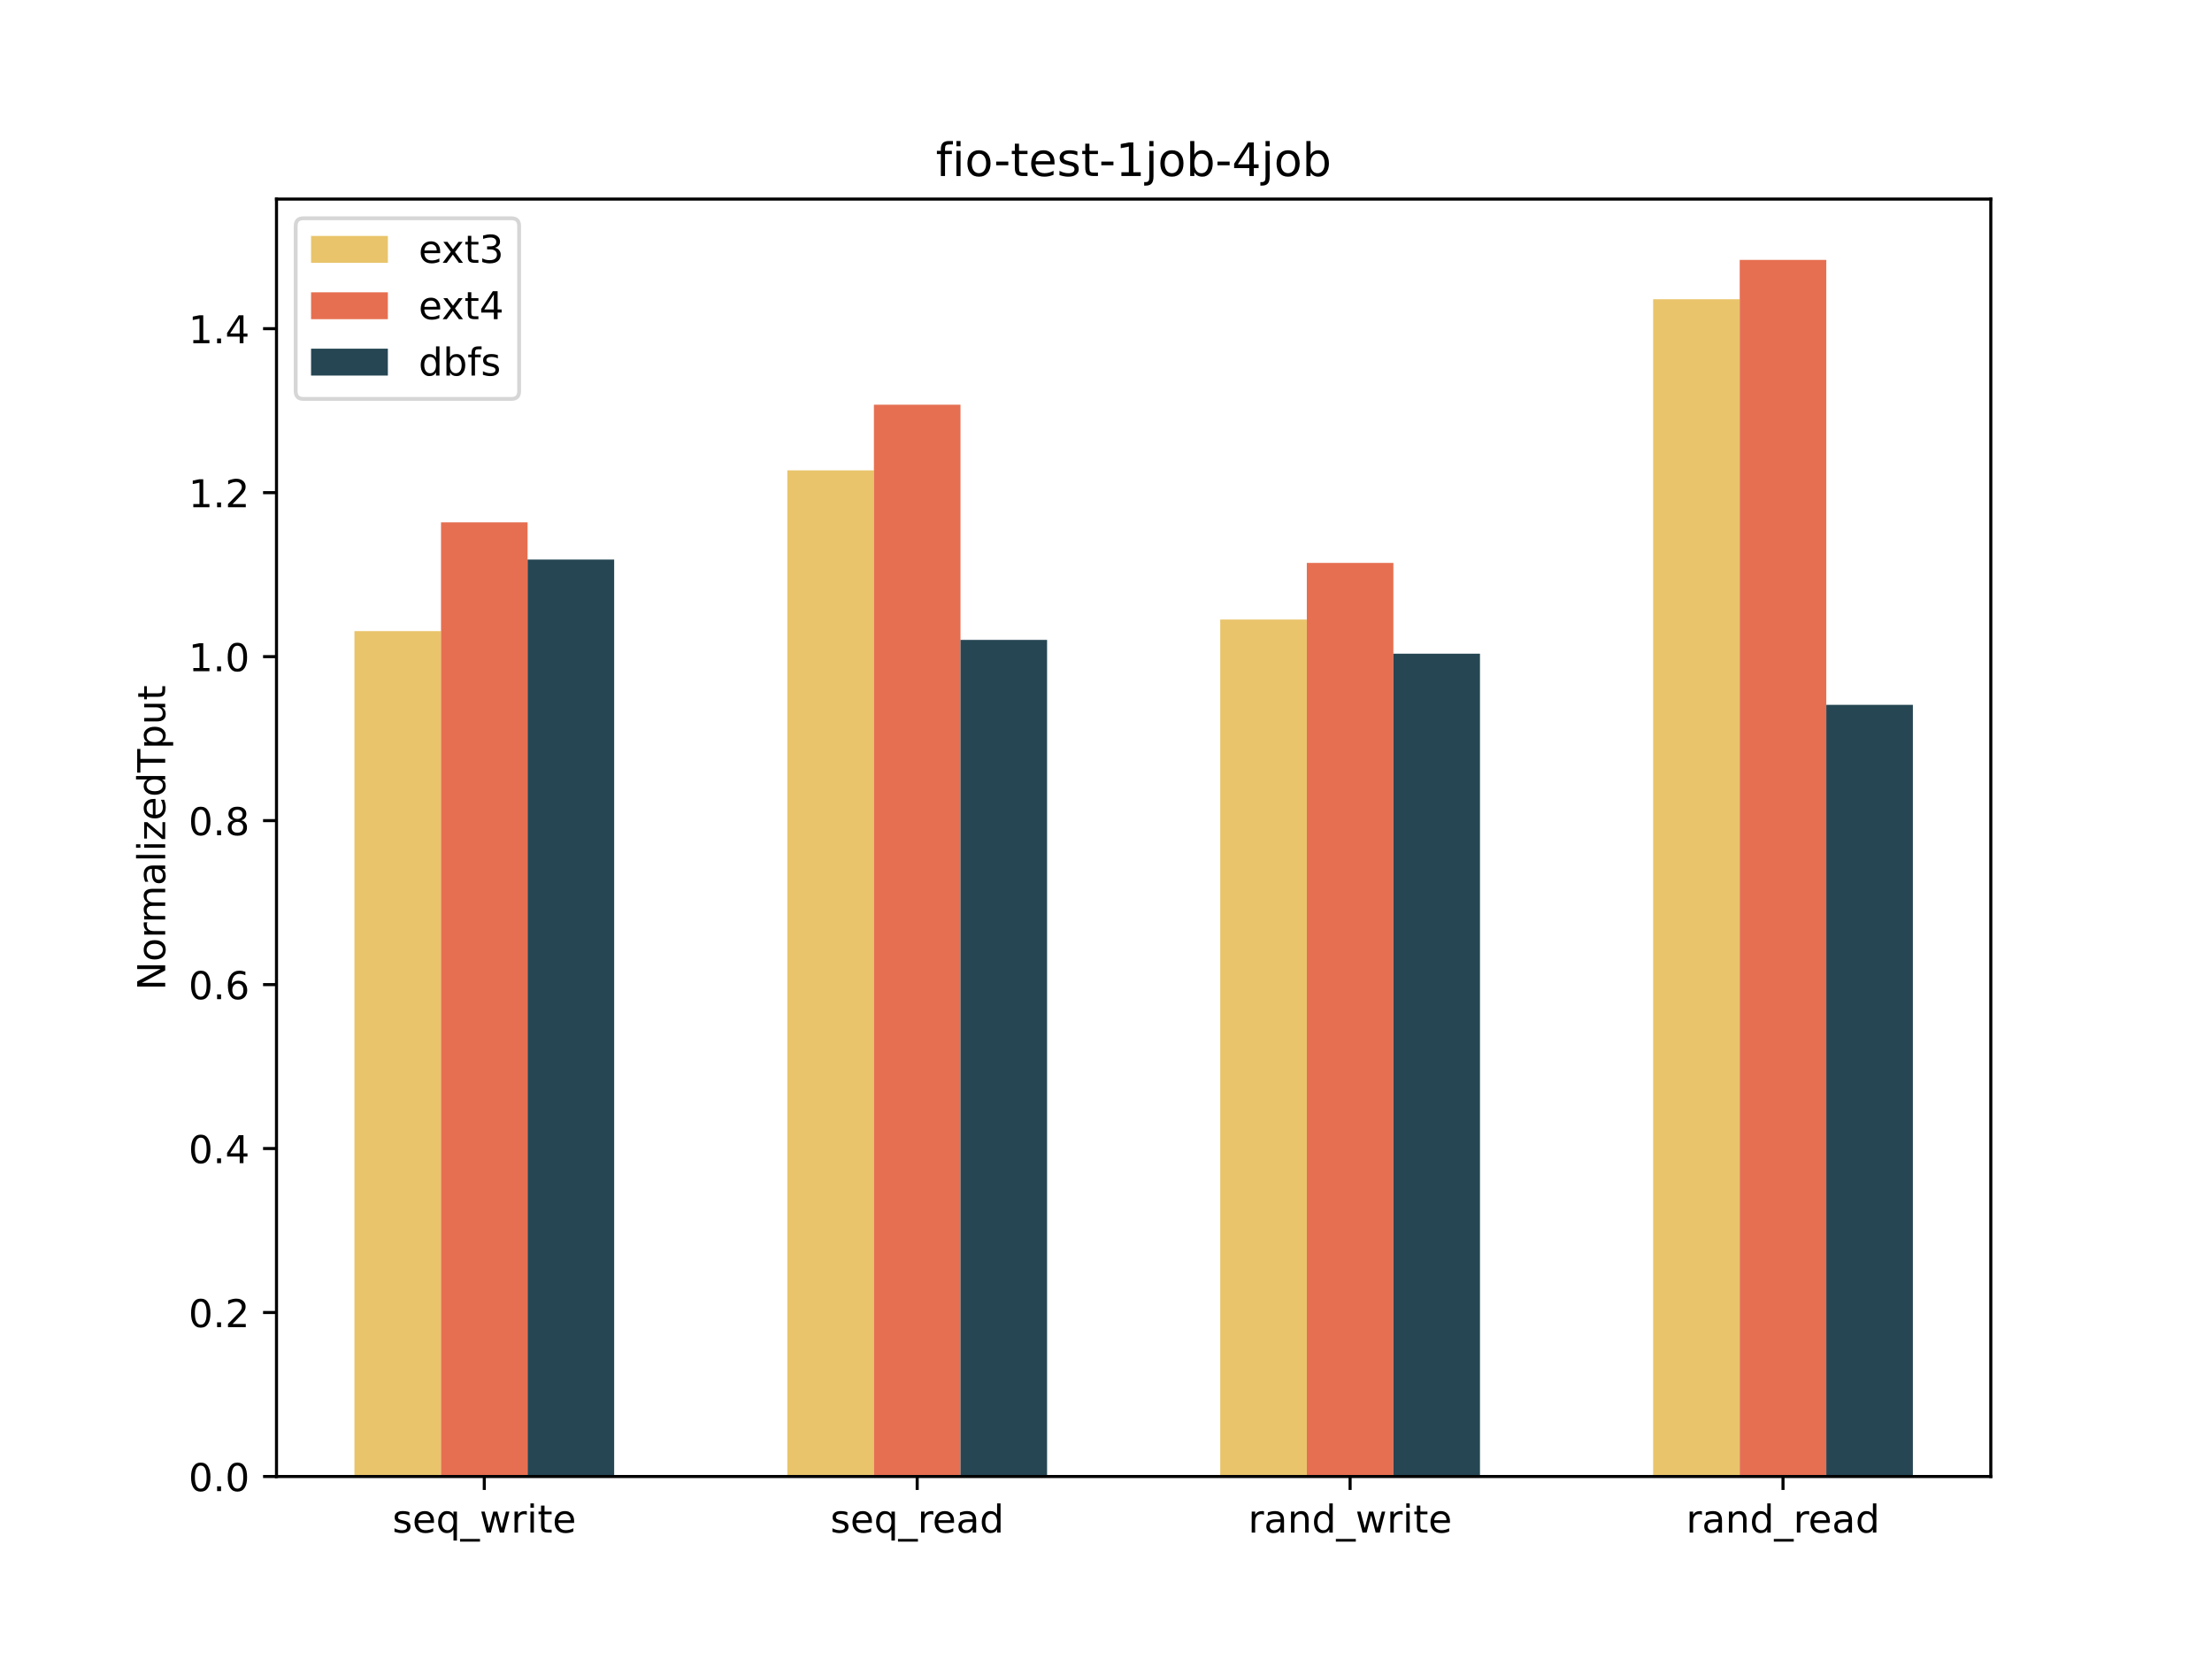
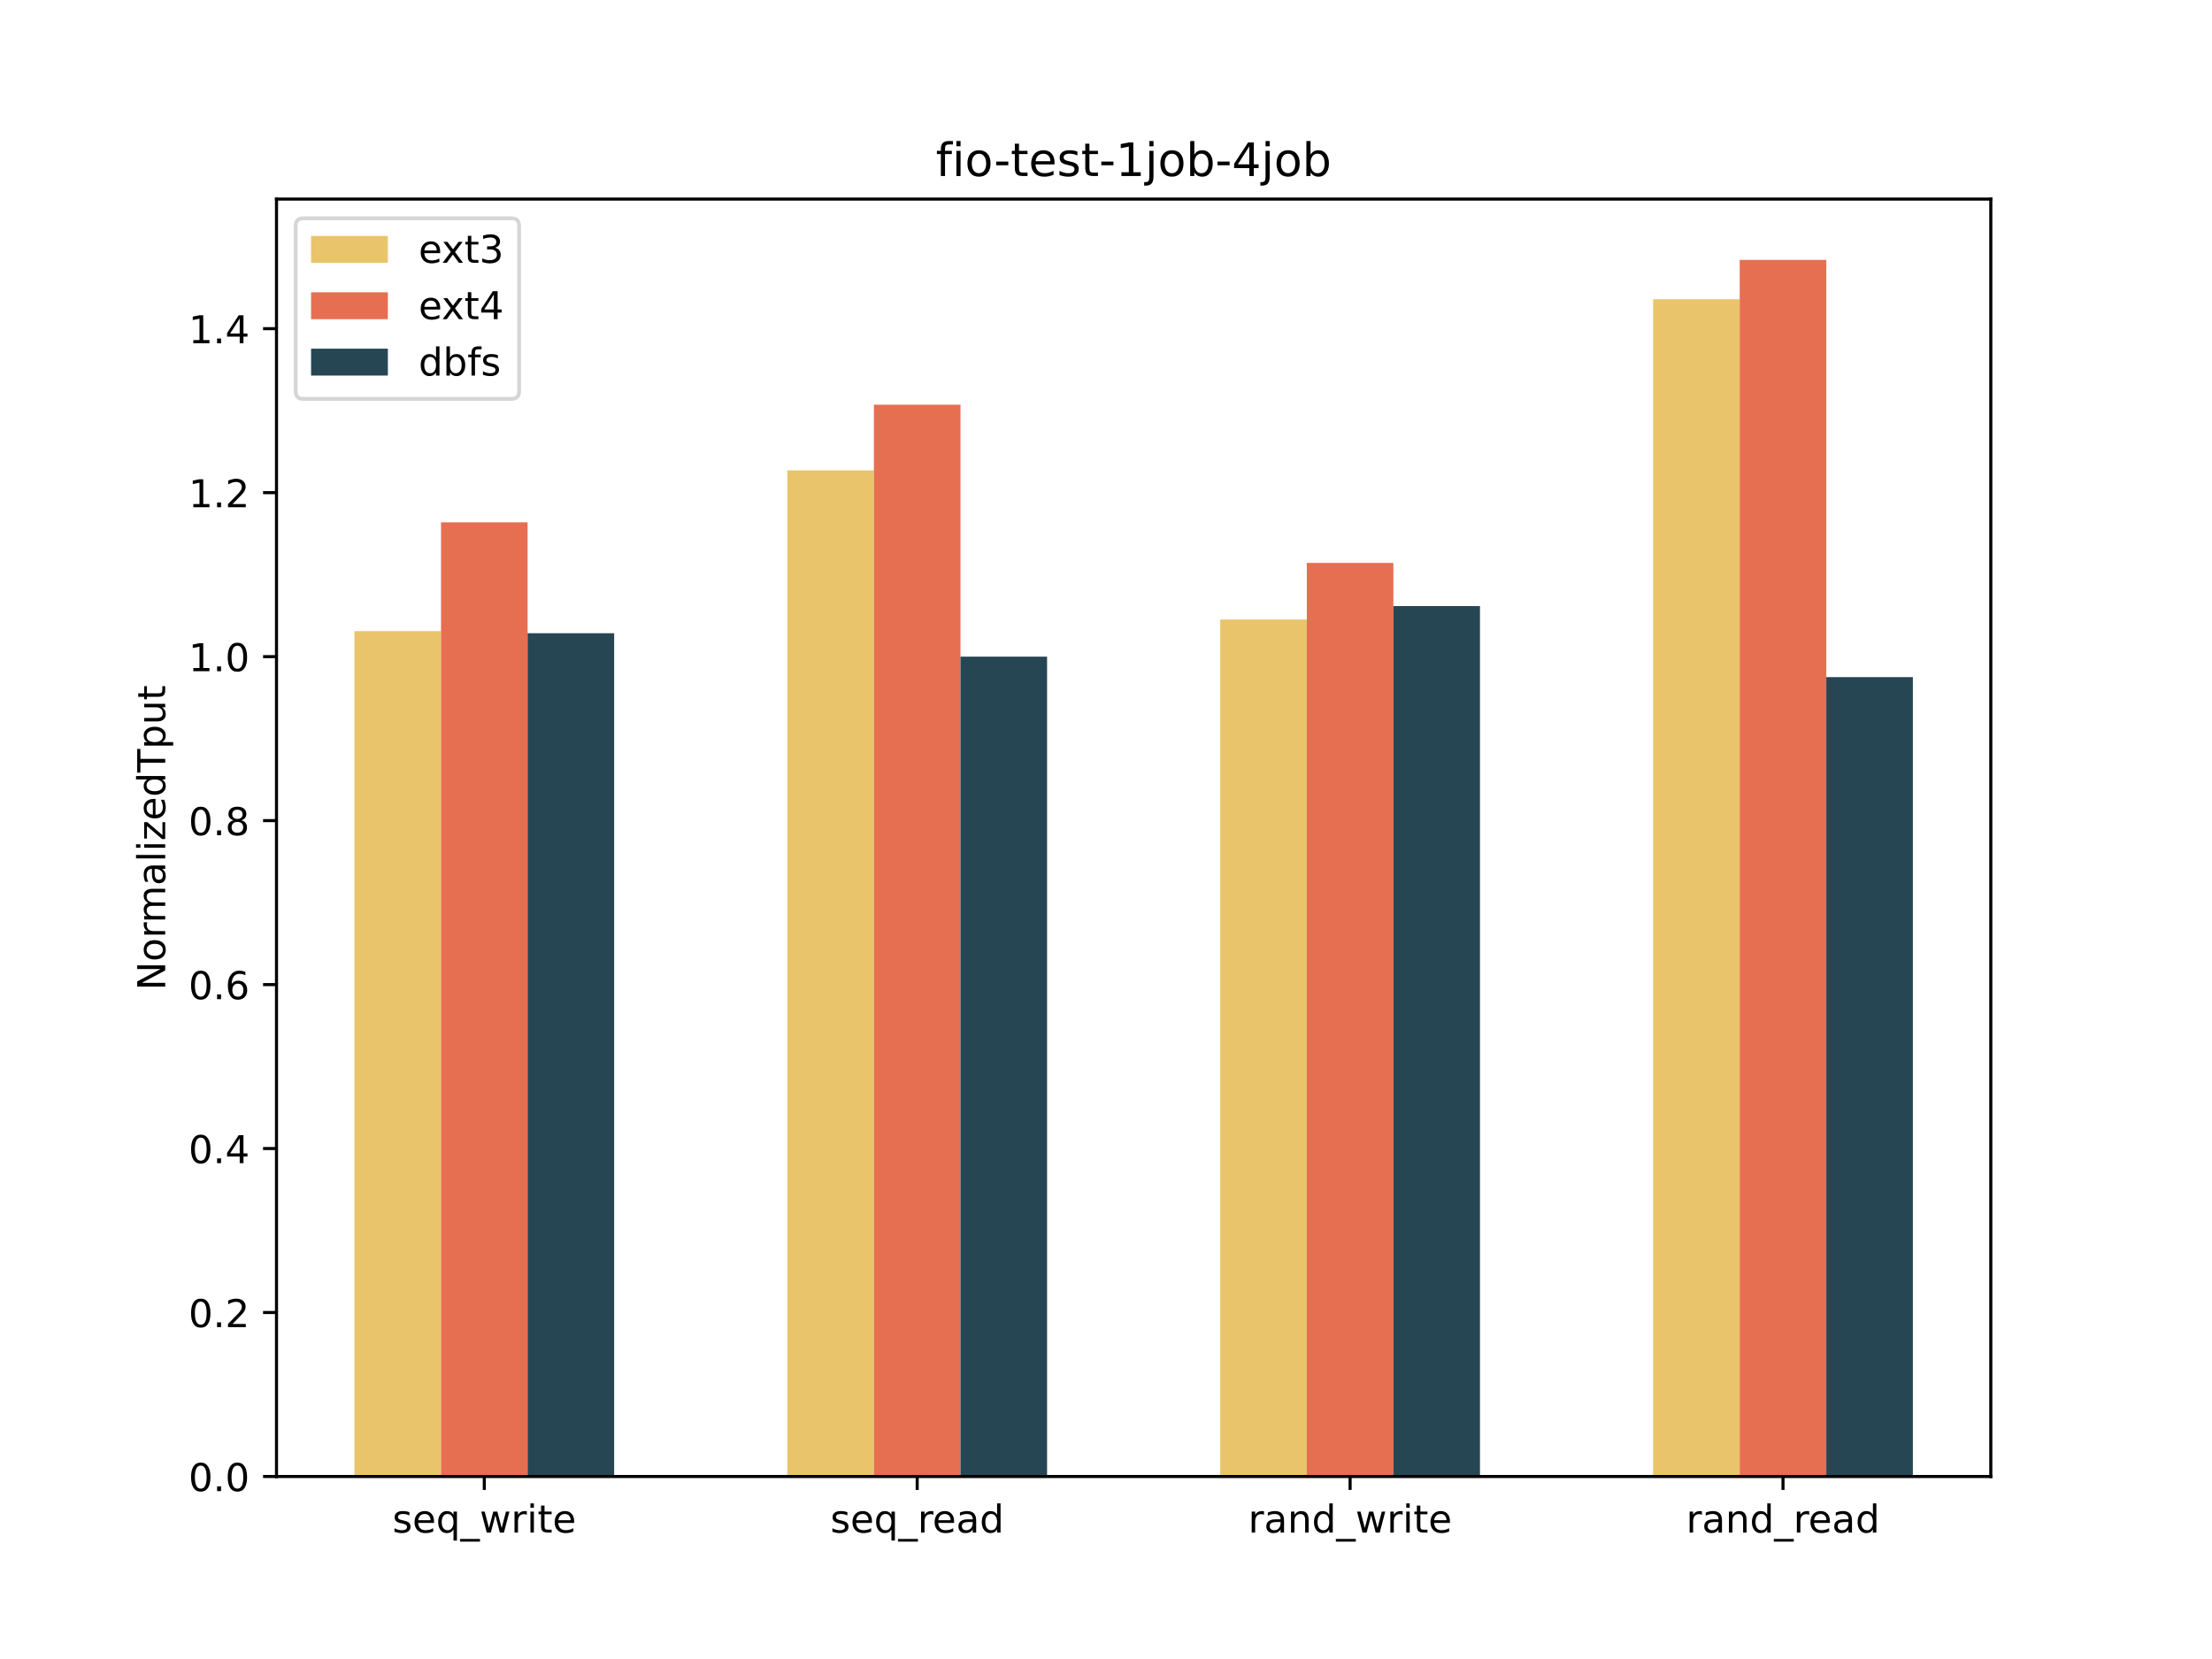
<svg xmlns="http://www.w3.org/2000/svg" xmlns:xlink="http://www.w3.org/1999/xlink" width="576pt" height="432pt" viewBox="0 0 576 432" version="1.1">
  <defs>
    <style type="text/css">*{stroke-linejoin: round; stroke-linecap: butt}</style>
  </defs>
  <g id="figure_1">
    <g id="patch_1">
      <path d="M 0 432  L 576 432  L 576 0  L 0 0  z " style="fill: #ffffff" />
    </g>
    <g id="axes_1">
      <g id="patch_2">
        <path d="M 72 384.48  L 518.4 384.48  L 518.4 51.84  L 72 51.84  z " style="fill: #ffffff" />
      </g>
      <g id="patch_3">
-         <path d="M 92.291 384.48  L 114.836 384.48  L 114.836 164.33  L 92.291 164.33  z " clip-path="url(#pb2ff884bf5)" style="fill: #e9c46b" />
+         <path d="M 92.291 384.48  L 114.836 384.48  L 114.836 164.33  L 92.291 164.33  z " clip-path="url(#p263518663c)" style="fill: #e9c46b" />
      </g>
      <g id="patch_4">
-         <path d="M 205.018 384.48  L 227.564 384.48  L 227.564 122.479  L 205.018 122.479  z " clip-path="url(#pb2ff884bf5)" style="fill: #e9c46b" />
+         <path d="M 205.018 384.48  L 227.564 384.48  L 227.564 122.479  L 205.018 122.479  z " clip-path="url(#p263518663c)" style="fill: #e9c46b" />
      </g>
      <g id="patch_5">
-         <path d="M 317.745 384.48  L 340.291 384.48  L 340.291 161.332  L 317.745 161.332  z " clip-path="url(#pb2ff884bf5)" style="fill: #e9c46b" />
+         <path d="M 317.745 384.48  L 340.291 384.48  L 340.291 161.332  L 317.745 161.332  z " clip-path="url(#p263518663c)" style="fill: #e9c46b" />
      </g>
      <g id="patch_6">
-         <path d="M 430.473 384.48  L 453.018 384.48  L 453.018 77.922  L 430.473 77.922  z " clip-path="url(#pb2ff884bf5)" style="fill: #e9c46b" />
+         <path d="M 430.473 384.48  L 453.018 384.48  L 453.018 77.922  L 430.473 77.922  z " clip-path="url(#p263518663c)" style="fill: #e9c46b" />
      </g>
      <g id="patch_7">
-         <path d="M 114.836 384.48  L 137.382 384.48  L 137.382 136.015  L 114.836 136.015  z " clip-path="url(#pb2ff884bf5)" style="fill: #e66f51" />
+         <path d="M 114.836 384.48  L 137.382 384.48  L 137.382 136.015  L 114.836 136.015  z " clip-path="url(#p263518663c)" style="fill: #e66f51" />
      </g>
      <g id="patch_8">
-         <path d="M 227.564 384.48  L 250.109 384.48  L 250.109 105.385  L 227.564 105.385  z " clip-path="url(#pb2ff884bf5)" style="fill: #e66f51" />
+         <path d="M 227.564 384.48  L 250.109 384.48  L 250.109 105.385  L 227.564 105.385  z " clip-path="url(#p263518663c)" style="fill: #e66f51" />
      </g>
      <g id="patch_9">
-         <path d="M 340.291 384.48  L 362.836 384.48  L 362.836 146.585  L 340.291 146.585  z " clip-path="url(#pb2ff884bf5)" style="fill: #e66f51" />
+         <path d="M 340.291 384.48  L 362.836 384.48  L 362.836 146.585  L 340.291 146.585  z " clip-path="url(#p263518663c)" style="fill: #e66f51" />
      </g>
      <g id="patch_10">
-         <path d="M 453.018 384.48  L 475.564 384.48  L 475.564 67.68  L 453.018 67.68  z " clip-path="url(#pb2ff884bf5)" style="fill: #e66f51" />
+         <path d="M 453.018 384.48  L 475.564 384.48  L 475.564 67.68  L 453.018 67.68  z " clip-path="url(#p263518663c)" style="fill: #e66f51" />
      </g>
      <g id="patch_11">
-         <path d="M 137.382 384.48  L 159.927 384.48  L 159.927 145.702  L 137.382 145.702  z " clip-path="url(#pb2ff884bf5)" style="fill: #264653" />
+         <path d="M 137.382 384.48  L 159.927 384.48  L 159.927 164.884  L 137.382 164.884  z " clip-path="url(#p263518663c)" style="fill: #264653" />
      </g>
      <g id="patch_12">
-         <path d="M 250.109 384.48  L 272.655 384.48  L 272.655 166.627  L 250.109 166.627  z " clip-path="url(#pb2ff884bf5)" style="fill: #264653" />
+         <path d="M 250.109 384.48  L 272.655 384.48  L 272.655 170.984  L 250.109 170.984  z " clip-path="url(#p263518663c)" style="fill: #264653" />
      </g>
      <g id="patch_13">
-         <path d="M 362.836 384.48  L 385.382 384.48  L 385.382 170.214  L 362.836 170.214  z " clip-path="url(#pb2ff884bf5)" style="fill: #264653" />
+         <path d="M 362.836 384.48  L 385.382 384.48  L 385.382 157.817  L 362.836 157.817  z " clip-path="url(#p263518663c)" style="fill: #264653" />
      </g>
      <g id="patch_14">
-         <path d="M 475.564 384.48  L 498.109 384.48  L 498.109 183.543  L 475.564 183.543  z " clip-path="url(#pb2ff884bf5)" style="fill: #264653" />
+         <path d="M 475.564 384.48  L 498.109 384.48  L 498.109 176.322  L 475.564 176.322  z " clip-path="url(#p263518663c)" style="fill: #264653" />
      </g>
      <g id="matplotlib.axis_1">
        <g id="xtick_1">
          <g id="line2d_1">
            <defs>
-               <path id="m0f72de6b02" d="M 0 0  L 0 3.5  " style="stroke: #000000; stroke-width: 0.8" />
+               <path id="md8dc393b6b" d="M 0 0  L 0 3.5  " style="stroke: #000000; stroke-width: 0.8" />
            </defs>
            <g>
-               <use xlink:href="#m0f72de6b02" x="126.109" y="384.48" style="stroke: #000000; stroke-width: 0.8" />
+               <use xlink:href="#md8dc393b6b" x="126.109" y="384.48" style="stroke: #000000; stroke-width: 0.8" />
            </g>
          </g>
          <g id="text_1">
            <g transform="translate(102.1833 399.0784) scale(0.1 -0.1)">
              <defs>
                <path id="DejaVuSans-73" d="M 2834 3397  L 2834 2853  Q 2591 2978 2328 3040  Q 2066 3103 1784 3103  Q 1356 3103 1142 2972  Q 928 2841 928 2578  Q 928 2378 1081 2264  Q 1234 2150 1697 2047  L 1894 2003  Q 2506 1872 2764 1633  Q 3022 1394 3022 966  Q 3022 478 2636 193  Q 2250 -91 1575 -91  Q 1294 -91 989 -36  Q 684 19 347 128  L 347 722  Q 666 556 975 473  Q 1284 391 1588 391  Q 1994 391 2212 530  Q 2431 669 2431 922  Q 2431 1156 2273 1281  Q 2116 1406 1581 1522  L 1381 1569  Q 847 1681 609 1914  Q 372 2147 372 2553  Q 372 3047 722 3315  Q 1072 3584 1716 3584  Q 2034 3584 2315 3537  Q 2597 3491 2834 3397  z " transform="scale(0.015625)" />
                <path id="DejaVuSans-65" d="M 3597 1894  L 3597 1613  L 953 1613  Q 991 1019 1311 708  Q 1631 397 2203 397  Q 2534 397 2845 478  Q 3156 559 3463 722  L 3463 178  Q 3153 47 2828 -22  Q 2503 -91 2169 -91  Q 1331 -91 842 396  Q 353 884 353 1716  Q 353 2575 817 3079  Q 1281 3584 2069 3584  Q 2775 3584 3186 3129  Q 3597 2675 3597 1894  z M 3022 2063  Q 3016 2534 2758 2815  Q 2500 3097 2075 3097  Q 1594 3097 1305 2825  Q 1016 2553 972 2059  L 3022 2063  z " transform="scale(0.015625)" />
                <path id="DejaVuSans-71" d="M 947 1747  Q 947 1113 1208 752  Q 1469 391 1925 391  Q 2381 391 2643 752  Q 2906 1113 2906 1747  Q 2906 2381 2643 2742  Q 2381 3103 1925 3103  Q 1469 3103 1208 2742  Q 947 2381 947 1747  z M 2906 525  Q 2725 213 2448 61  Q 2172 -91 1784 -91  Q 1150 -91 751 415  Q 353 922 353 1747  Q 353 2572 751 3078  Q 1150 3584 1784 3584  Q 2172 3584 2448 3432  Q 2725 3281 2906 2969  L 2906 3500  L 3481 3500  L 3481 -1331  L 2906 -1331  L 2906 525  z " transform="scale(0.015625)" />
                <path id="DejaVuSans-5f" d="M 3263 -1063  L 3263 -1509  L -63 -1509  L -63 -1063  L 3263 -1063  z " transform="scale(0.015625)" />
                <path id="DejaVuSans-77" d="M 269 3500  L 844 3500  L 1563 769  L 2278 3500  L 2956 3500  L 3675 769  L 4391 3500  L 4966 3500  L 4050 0  L 3372 0  L 2619 2869  L 1863 0  L 1184 0  L 269 3500  z " transform="scale(0.015625)" />
                <path id="DejaVuSans-72" d="M 2631 2963  Q 2534 3019 2420 3045  Q 2306 3072 2169 3072  Q 1681 3072 1420 2755  Q 1159 2438 1159 1844  L 1159 0  L 581 0  L 581 3500  L 1159 3500  L 1159 2956  Q 1341 3275 1631 3429  Q 1922 3584 2338 3584  Q 2397 3584 2469 3576  Q 2541 3569 2628 3553  L 2631 2963  z " transform="scale(0.015625)" />
                <path id="DejaVuSans-69" d="M 603 3500  L 1178 3500  L 1178 0  L 603 0  L 603 3500  z M 603 4863  L 1178 4863  L 1178 4134  L 603 4134  L 603 4863  z " transform="scale(0.015625)" />
                <path id="DejaVuSans-74" d="M 1172 4494  L 1172 3500  L 2356 3500  L 2356 3053  L 1172 3053  L 1172 1153  Q 1172 725 1289 603  Q 1406 481 1766 481  L 2356 481  L 2356 0  L 1766 0  Q 1100 0 847 248  Q 594 497 594 1153  L 594 3053  L 172 3053  L 172 3500  L 594 3500  L 594 4494  L 1172 4494  z " transform="scale(0.015625)" />
              </defs>
              <use xlink:href="#DejaVuSans-73" />
              <use xlink:href="#DejaVuSans-65" x="52.1" />
              <use xlink:href="#DejaVuSans-71" x="113.623" />
              <use xlink:href="#DejaVuSans-5f" x="177.1" />
              <use xlink:href="#DejaVuSans-77" x="227.1" />
              <use xlink:href="#DejaVuSans-72" x="308.887" />
              <use xlink:href="#DejaVuSans-69" x="350" />
              <use xlink:href="#DejaVuSans-74" x="377.783" />
              <use xlink:href="#DejaVuSans-65" x="416.992" />
            </g>
          </g>
        </g>
        <g id="xtick_2">
          <g id="line2d_2">
            <g>
-               <use xlink:href="#m0f72de6b02" x="238.836" y="384.48" style="stroke: #000000; stroke-width: 0.8" />
+               <use xlink:href="#md8dc393b6b" x="238.836" y="384.48" style="stroke: #000000; stroke-width: 0.8" />
            </g>
          </g>
          <g id="text_2">
            <g transform="translate(216.2231 399.0784) scale(0.1 -0.1)">
              <defs>
                <path id="DejaVuSans-61" d="M 2194 1759  Q 1497 1759 1228 1600  Q 959 1441 959 1056  Q 959 750 1161 570  Q 1363 391 1709 391  Q 2188 391 2477 730  Q 2766 1069 2766 1631  L 2766 1759  L 2194 1759  z M 3341 1997  L 3341 0  L 2766 0  L 2766 531  Q 2569 213 2275 61  Q 1981 -91 1556 -91  Q 1019 -91 701 211  Q 384 513 384 1019  Q 384 1609 779 1909  Q 1175 2209 1959 2209  L 2766 2209  L 2766 2266  Q 2766 2663 2505 2880  Q 2244 3097 1772 3097  Q 1472 3097 1187 3025  Q 903 2953 641 2809  L 641 3341  Q 956 3463 1253 3523  Q 1550 3584 1831 3584  Q 2591 3584 2966 3190  Q 3341 2797 3341 1997  z " transform="scale(0.015625)" />
                <path id="DejaVuSans-64" d="M 2906 2969  L 2906 4863  L 3481 4863  L 3481 0  L 2906 0  L 2906 525  Q 2725 213 2448 61  Q 2172 -91 1784 -91  Q 1150 -91 751 415  Q 353 922 353 1747  Q 353 2572 751 3078  Q 1150 3584 1784 3584  Q 2172 3584 2448 3432  Q 2725 3281 2906 2969  z M 947 1747  Q 947 1113 1208 752  Q 1469 391 1925 391  Q 2381 391 2643 752  Q 2906 1113 2906 1747  Q 2906 2381 2643 2742  Q 2381 3103 1925 3103  Q 1469 3103 1208 2742  Q 947 2381 947 1747  z " transform="scale(0.015625)" />
              </defs>
              <use xlink:href="#DejaVuSans-73" />
              <use xlink:href="#DejaVuSans-65" x="52.1" />
              <use xlink:href="#DejaVuSans-71" x="113.623" />
              <use xlink:href="#DejaVuSans-5f" x="177.1" />
              <use xlink:href="#DejaVuSans-72" x="227.1" />
              <use xlink:href="#DejaVuSans-65" x="265.963" />
              <use xlink:href="#DejaVuSans-61" x="327.486" />
              <use xlink:href="#DejaVuSans-64" x="388.766" />
            </g>
          </g>
        </g>
        <g id="xtick_3">
          <g id="line2d_3">
            <g>
-               <use xlink:href="#m0f72de6b02" x="351.564" y="384.48" style="stroke: #000000; stroke-width: 0.8" />
+               <use xlink:href="#md8dc393b6b" x="351.564" y="384.48" style="stroke: #000000; stroke-width: 0.8" />
            </g>
          </g>
          <g id="text_3">
            <g transform="translate(325.0308 399.0784) scale(0.1 -0.1)">
              <defs>
                <path id="DejaVuSans-6e" d="M 3513 2113  L 3513 0  L 2938 0  L 2938 2094  Q 2938 2591 2744 2837  Q 2550 3084 2163 3084  Q 1697 3084 1428 2787  Q 1159 2491 1159 1978  L 1159 0  L 581 0  L 581 3500  L 1159 3500  L 1159 2956  Q 1366 3272 1645 3428  Q 1925 3584 2291 3584  Q 2894 3584 3203 3211  Q 3513 2838 3513 2113  z " transform="scale(0.015625)" />
              </defs>
              <use xlink:href="#DejaVuSans-72" />
              <use xlink:href="#DejaVuSans-61" x="41.113" />
              <use xlink:href="#DejaVuSans-6e" x="102.393" />
              <use xlink:href="#DejaVuSans-64" x="165.771" />
              <use xlink:href="#DejaVuSans-5f" x="229.248" />
              <use xlink:href="#DejaVuSans-77" x="279.248" />
              <use xlink:href="#DejaVuSans-72" x="361.035" />
              <use xlink:href="#DejaVuSans-69" x="402.148" />
              <use xlink:href="#DejaVuSans-74" x="429.932" />
              <use xlink:href="#DejaVuSans-65" x="469.141" />
            </g>
          </g>
        </g>
        <g id="xtick_4">
          <g id="line2d_4">
            <g>
-               <use xlink:href="#m0f72de6b02" x="464.291" y="384.48" style="stroke: #000000; stroke-width: 0.8" />
+               <use xlink:href="#md8dc393b6b" x="464.291" y="384.48" style="stroke: #000000; stroke-width: 0.8" />
            </g>
          </g>
          <g id="text_4">
            <g transform="translate(439.0706 399.0784) scale(0.1 -0.1)">
              <use xlink:href="#DejaVuSans-72" />
              <use xlink:href="#DejaVuSans-61" x="41.113" />
              <use xlink:href="#DejaVuSans-6e" x="102.393" />
              <use xlink:href="#DejaVuSans-64" x="165.771" />
              <use xlink:href="#DejaVuSans-5f" x="229.248" />
              <use xlink:href="#DejaVuSans-72" x="279.248" />
              <use xlink:href="#DejaVuSans-65" x="318.111" />
              <use xlink:href="#DejaVuSans-61" x="379.635" />
              <use xlink:href="#DejaVuSans-64" x="440.914" />
            </g>
          </g>
        </g>
      </g>
      <g id="matplotlib.axis_2">
        <g id="ytick_1">
          <g id="line2d_5">
            <defs>
-               <path id="mc7548cf4fa" d="M 0 0  L -3.5 0  " style="stroke: #000000; stroke-width: 0.8" />
+               <path id="m77efc1c277" d="M 0 0  L -3.5 0  " style="stroke: #000000; stroke-width: 0.8" />
            </defs>
            <g>
-               <use xlink:href="#mc7548cf4fa" x="72" y="384.48" style="stroke: #000000; stroke-width: 0.8" />
+               <use xlink:href="#m77efc1c277" x="72" y="384.48" style="stroke: #000000; stroke-width: 0.8" />
            </g>
          </g>
          <g id="text_5">
            <g transform="translate(49.09687 388.2792) scale(0.1 -0.1)">
              <defs>
                <path id="DejaVuSans-30" d="M 2034 4250  Q 1547 4250 1301 3770  Q 1056 3291 1056 2328  Q 1056 1369 1301 889  Q 1547 409 2034 409  Q 2525 409 2770 889  Q 3016 1369 3016 2328  Q 3016 3291 2770 3770  Q 2525 4250 2034 4250  z M 2034 4750  Q 2819 4750 3233 4129  Q 3647 3509 3647 2328  Q 3647 1150 3233 529  Q 2819 -91 2034 -91  Q 1250 -91 836 529  Q 422 1150 422 2328  Q 422 3509 836 4129  Q 1250 4750 2034 4750  z " transform="scale(0.015625)" />
                <path id="DejaVuSans-2e" d="M 684 794  L 1344 794  L 1344 0  L 684 0  L 684 794  z " transform="scale(0.015625)" />
              </defs>
              <use xlink:href="#DejaVuSans-30" />
              <use xlink:href="#DejaVuSans-2e" x="63.623" />
              <use xlink:href="#DejaVuSans-30" x="95.41" />
            </g>
          </g>
        </g>
        <g id="ytick_2">
          <g id="line2d_6">
            <g>
-               <use xlink:href="#mc7548cf4fa" x="72" y="341.781" style="stroke: #000000; stroke-width: 0.8" />
+               <use xlink:href="#m77efc1c277" x="72" y="341.781" style="stroke: #000000; stroke-width: 0.8" />
            </g>
          </g>
          <g id="text_6">
            <g transform="translate(49.09687 345.5801) scale(0.1 -0.1)">
              <defs>
                <path id="DejaVuSans-32" d="M 1228 531  L 3431 531  L 3431 0  L 469 0  L 469 531  Q 828 903 1448 1529  Q 2069 2156 2228 2338  Q 2531 2678 2651 2914  Q 2772 3150 2772 3378  Q 2772 3750 2511 3984  Q 2250 4219 1831 4219  Q 1534 4219 1204 4116  Q 875 4013 500 3803  L 500 4441  Q 881 4594 1212 4672  Q 1544 4750 1819 4750  Q 2544 4750 2975 4387  Q 3406 4025 3406 3419  Q 3406 3131 3298 2873  Q 3191 2616 2906 2266  Q 2828 2175 2409 1742  Q 1991 1309 1228 531  z " transform="scale(0.015625)" />
              </defs>
              <use xlink:href="#DejaVuSans-30" />
              <use xlink:href="#DejaVuSans-2e" x="63.623" />
              <use xlink:href="#DejaVuSans-32" x="95.41" />
            </g>
          </g>
        </g>
        <g id="ytick_3">
          <g id="line2d_7">
            <g>
-               <use xlink:href="#mc7548cf4fa" x="72" y="299.082" style="stroke: #000000; stroke-width: 0.8" />
+               <use xlink:href="#m77efc1c277" x="72" y="299.082" style="stroke: #000000; stroke-width: 0.8" />
            </g>
          </g>
          <g id="text_7">
            <g transform="translate(49.09687 302.881) scale(0.1 -0.1)">
              <defs>
                <path id="DejaVuSans-34" d="M 2419 4116  L 825 1625  L 2419 1625  L 2419 4116  z M 2253 4666  L 3047 4666  L 3047 1625  L 3713 1625  L 3713 1100  L 3047 1100  L 3047 0  L 2419 0  L 2419 1100  L 313 1100  L 313 1709  L 2253 4666  z " transform="scale(0.015625)" />
              </defs>
              <use xlink:href="#DejaVuSans-30" />
              <use xlink:href="#DejaVuSans-2e" x="63.623" />
              <use xlink:href="#DejaVuSans-34" x="95.41" />
            </g>
          </g>
        </g>
        <g id="ytick_4">
          <g id="line2d_8">
            <g>
-               <use xlink:href="#mc7548cf4fa" x="72" y="256.383" style="stroke: #000000; stroke-width: 0.8" />
+               <use xlink:href="#m77efc1c277" x="72" y="256.383" style="stroke: #000000; stroke-width: 0.8" />
            </g>
          </g>
          <g id="text_8">
            <g transform="translate(49.09687 260.1818) scale(0.1 -0.1)">
              <defs>
                <path id="DejaVuSans-36" d="M 2113 2584  Q 1688 2584 1439 2293  Q 1191 2003 1191 1497  Q 1191 994 1439 701  Q 1688 409 2113 409  Q 2538 409 2786 701  Q 3034 994 3034 1497  Q 3034 2003 2786 2293  Q 2538 2584 2113 2584  z M 3366 4563  L 3366 3988  Q 3128 4100 2886 4159  Q 2644 4219 2406 4219  Q 1781 4219 1451 3797  Q 1122 3375 1075 2522  Q 1259 2794 1537 2939  Q 1816 3084 2150 3084  Q 2853 3084 3261 2657  Q 3669 2231 3669 1497  Q 3669 778 3244 343  Q 2819 -91 2113 -91  Q 1303 -91 875 529  Q 447 1150 447 2328  Q 447 3434 972 4092  Q 1497 4750 2381 4750  Q 2619 4750 2861 4703  Q 3103 4656 3366 4563  z " transform="scale(0.015625)" />
              </defs>
              <use xlink:href="#DejaVuSans-30" />
              <use xlink:href="#DejaVuSans-2e" x="63.623" />
              <use xlink:href="#DejaVuSans-36" x="95.41" />
            </g>
          </g>
        </g>
        <g id="ytick_5">
          <g id="line2d_9">
            <g>
-               <use xlink:href="#mc7548cf4fa" x="72" y="213.683" style="stroke: #000000; stroke-width: 0.8" />
+               <use xlink:href="#m77efc1c277" x="72" y="213.683" style="stroke: #000000; stroke-width: 0.8" />
            </g>
          </g>
          <g id="text_9">
            <g transform="translate(49.09687 217.4827) scale(0.1 -0.1)">
              <defs>
                <path id="DejaVuSans-38" d="M 2034 2216  Q 1584 2216 1326 1975  Q 1069 1734 1069 1313  Q 1069 891 1326 650  Q 1584 409 2034 409  Q 2484 409 2743 651  Q 3003 894 3003 1313  Q 3003 1734 2745 1975  Q 2488 2216 2034 2216  z M 1403 2484  Q 997 2584 770 2862  Q 544 3141 544 3541  Q 544 4100 942 4425  Q 1341 4750 2034 4750  Q 2731 4750 3128 4425  Q 3525 4100 3525 3541  Q 3525 3141 3298 2862  Q 3072 2584 2669 2484  Q 3125 2378 3379 2068  Q 3634 1759 3634 1313  Q 3634 634 3220 271  Q 2806 -91 2034 -91  Q 1263 -91 848 271  Q 434 634 434 1313  Q 434 1759 690 2068  Q 947 2378 1403 2484  z M 1172 3481  Q 1172 3119 1398 2916  Q 1625 2713 2034 2713  Q 2441 2713 2670 2916  Q 2900 3119 2900 3481  Q 2900 3844 2670 4047  Q 2441 4250 2034 4250  Q 1625 4250 1398 4047  Q 1172 3844 1172 3481  z " transform="scale(0.015625)" />
              </defs>
              <use xlink:href="#DejaVuSans-30" />
              <use xlink:href="#DejaVuSans-2e" x="63.623" />
              <use xlink:href="#DejaVuSans-38" x="95.41" />
            </g>
          </g>
        </g>
        <g id="ytick_6">
          <g id="line2d_10">
            <g>
-               <use xlink:href="#mc7548cf4fa" x="72" y="170.984" style="stroke: #000000; stroke-width: 0.8" />
+               <use xlink:href="#m77efc1c277" x="72" y="170.984" style="stroke: #000000; stroke-width: 0.8" />
            </g>
          </g>
          <g id="text_10">
            <g transform="translate(49.09687 174.7836) scale(0.1 -0.1)">
              <defs>
                <path id="DejaVuSans-31" d="M 794 531  L 1825 531  L 1825 4091  L 703 3866  L 703 4441  L 1819 4666  L 2450 4666  L 2450 531  L 3481 531  L 3481 0  L 794 0  L 794 531  z " transform="scale(0.015625)" />
              </defs>
              <use xlink:href="#DejaVuSans-31" />
              <use xlink:href="#DejaVuSans-2e" x="63.623" />
              <use xlink:href="#DejaVuSans-30" x="95.41" />
            </g>
          </g>
        </g>
        <g id="ytick_7">
          <g id="line2d_11">
            <g>
-               <use xlink:href="#mc7548cf4fa" x="72" y="128.285" style="stroke: #000000; stroke-width: 0.8" />
+               <use xlink:href="#m77efc1c277" x="72" y="128.285" style="stroke: #000000; stroke-width: 0.8" />
            </g>
          </g>
          <g id="text_11">
            <g transform="translate(49.09687 132.0844) scale(0.1 -0.1)">
              <use xlink:href="#DejaVuSans-31" />
              <use xlink:href="#DejaVuSans-2e" x="63.623" />
              <use xlink:href="#DejaVuSans-32" x="95.41" />
            </g>
          </g>
        </g>
        <g id="ytick_8">
          <g id="line2d_12">
            <g>
-               <use xlink:href="#mc7548cf4fa" x="72" y="85.586" style="stroke: #000000; stroke-width: 0.8" />
+               <use xlink:href="#m77efc1c277" x="72" y="85.586" style="stroke: #000000; stroke-width: 0.8" />
            </g>
          </g>
          <g id="text_12">
            <g transform="translate(49.09687 89.38531) scale(0.1 -0.1)">
              <use xlink:href="#DejaVuSans-31" />
              <use xlink:href="#DejaVuSans-2e" x="63.623" />
              <use xlink:href="#DejaVuSans-34" x="95.41" />
            </g>
          </g>
        </g>
        <g id="text_13">
          <g transform="translate(43.01719 257.8725) rotate(-90) scale(0.1 -0.1)">
            <defs>
              <path id="DejaVuSans-4e" d="M 628 4666  L 1478 4666  L 3547 763  L 3547 4666  L 4159 4666  L 4159 0  L 3309 0  L 1241 3903  L 1241 0  L 628 0  L 628 4666  z " transform="scale(0.015625)" />
              <path id="DejaVuSans-6f" d="M 1959 3097  Q 1497 3097 1228 2736  Q 959 2375 959 1747  Q 959 1119 1226 758  Q 1494 397 1959 397  Q 2419 397 2687 759  Q 2956 1122 2956 1747  Q 2956 2369 2687 2733  Q 2419 3097 1959 3097  z M 1959 3584  Q 2709 3584 3137 3096  Q 3566 2609 3566 1747  Q 3566 888 3137 398  Q 2709 -91 1959 -91  Q 1206 -91 779 398  Q 353 888 353 1747  Q 353 2609 779 3096  Q 1206 3584 1959 3584  z " transform="scale(0.015625)" />
              <path id="DejaVuSans-6d" d="M 3328 2828  Q 3544 3216 3844 3400  Q 4144 3584 4550 3584  Q 5097 3584 5394 3201  Q 5691 2819 5691 2113  L 5691 0  L 5113 0  L 5113 2094  Q 5113 2597 4934 2840  Q 4756 3084 4391 3084  Q 3944 3084 3684 2787  Q 3425 2491 3425 1978  L 3425 0  L 2847 0  L 2847 2094  Q 2847 2600 2669 2842  Q 2491 3084 2119 3084  Q 1678 3084 1418 2786  Q 1159 2488 1159 1978  L 1159 0  L 581 0  L 581 3500  L 1159 3500  L 1159 2956  Q 1356 3278 1631 3431  Q 1906 3584 2284 3584  Q 2666 3584 2933 3390  Q 3200 3197 3328 2828  z " transform="scale(0.015625)" />
              <path id="DejaVuSans-6c" d="M 603 4863  L 1178 4863  L 1178 0  L 603 0  L 603 4863  z " transform="scale(0.015625)" />
              <path id="DejaVuSans-7a" d="M 353 3500  L 3084 3500  L 3084 2975  L 922 459  L 3084 459  L 3084 0  L 275 0  L 275 525  L 2438 3041  L 353 3041  L 353 3500  z " transform="scale(0.015625)" />
              <path id="DejaVuSans-54" d="M -19 4666  L 3928 4666  L 3928 4134  L 2272 4134  L 2272 0  L 1638 0  L 1638 4134  L -19 4134  L -19 4666  z " transform="scale(0.015625)" />
              <path id="DejaVuSans-70" d="M 1159 525  L 1159 -1331  L 581 -1331  L 581 3500  L 1159 3500  L 1159 2969  Q 1341 3281 1617 3432  Q 1894 3584 2278 3584  Q 2916 3584 3314 3078  Q 3713 2572 3713 1747  Q 3713 922 3314 415  Q 2916 -91 2278 -91  Q 1894 -91 1617 61  Q 1341 213 1159 525  z M 3116 1747  Q 3116 2381 2855 2742  Q 2594 3103 2138 3103  Q 1681 3103 1420 2742  Q 1159 2381 1159 1747  Q 1159 1113 1420 752  Q 1681 391 2138 391  Q 2594 391 2855 752  Q 3116 1113 3116 1747  z " transform="scale(0.015625)" />
              <path id="DejaVuSans-75" d="M 544 1381  L 544 3500  L 1119 3500  L 1119 1403  Q 1119 906 1312 657  Q 1506 409 1894 409  Q 2359 409 2629 706  Q 2900 1003 2900 1516  L 2900 3500  L 3475 3500  L 3475 0  L 2900 0  L 2900 538  Q 2691 219 2414 64  Q 2138 -91 1772 -91  Q 1169 -91 856 284  Q 544 659 544 1381  z M 1991 3584  L 1991 3584  z " transform="scale(0.015625)" />
            </defs>
            <use xlink:href="#DejaVuSans-4e" />
            <use xlink:href="#DejaVuSans-6f" x="74.805" />
            <use xlink:href="#DejaVuSans-72" x="135.986" />
            <use xlink:href="#DejaVuSans-6d" x="175.35" />
            <use xlink:href="#DejaVuSans-61" x="272.762" />
            <use xlink:href="#DejaVuSans-6c" x="334.041" />
            <use xlink:href="#DejaVuSans-69" x="361.824" />
            <use xlink:href="#DejaVuSans-7a" x="389.607" />
            <use xlink:href="#DejaVuSans-65" x="442.098" />
            <use xlink:href="#DejaVuSans-64" x="503.621" />
            <use xlink:href="#DejaVuSans-54" x="567.098" />
            <use xlink:href="#DejaVuSans-70" x="628.182" />
            <use xlink:href="#DejaVuSans-75" x="691.658" />
            <use xlink:href="#DejaVuSans-74" x="755.037" />
          </g>
        </g>
      </g>
      <g id="patch_15">
        <path d="M 72 384.48  L 72 51.84  " style="fill: none; stroke: #000000; stroke-width: 0.8; stroke-linejoin: miter; stroke-linecap: square" />
      </g>
      <g id="patch_16">
        <path d="M 518.4 384.48  L 518.4 51.84  " style="fill: none; stroke: #000000; stroke-width: 0.8; stroke-linejoin: miter; stroke-linecap: square" />
      </g>
      <g id="patch_17">
        <path d="M 72 384.48  L 518.4 384.48  " style="fill: none; stroke: #000000; stroke-width: 0.8; stroke-linejoin: miter; stroke-linecap: square" />
      </g>
      <g id="patch_18">
        <path d="M 72 51.84  L 518.4 51.84  " style="fill: none; stroke: #000000; stroke-width: 0.8; stroke-linejoin: miter; stroke-linecap: square" />
      </g>
      <g id="text_14">
        <g transform="translate(243.6919 45.84) scale(0.12 -0.12)">
          <defs>
            <path id="DejaVuSans-66" d="M 2375 4863  L 2375 4384  L 1825 4384  Q 1516 4384 1395 4259  Q 1275 4134 1275 3809  L 1275 3500  L 2222 3500  L 2222 3053  L 1275 3053  L 1275 0  L 697 0  L 697 3053  L 147 3053  L 147 3500  L 697 3500  L 697 3744  Q 697 4328 969 4595  Q 1241 4863 1831 4863  L 2375 4863  z " transform="scale(0.015625)" />
            <path id="DejaVuSans-2d" d="M 313 2009  L 1997 2009  L 1997 1497  L 313 1497  L 313 2009  z " transform="scale(0.015625)" />
            <path id="DejaVuSans-6a" d="M 603 3500  L 1178 3500  L 1178 -63  Q 1178 -731 923 -1031  Q 669 -1331 103 -1331  L -116 -1331  L -116 -844  L 38 -844  Q 366 -844 484 -692  Q 603 -541 603 -63  L 603 3500  z M 603 4863  L 1178 4863  L 1178 4134  L 603 4134  L 603 4863  z " transform="scale(0.015625)" />
            <path id="DejaVuSans-62" d="M 3116 1747  Q 3116 2381 2855 2742  Q 2594 3103 2138 3103  Q 1681 3103 1420 2742  Q 1159 2381 1159 1747  Q 1159 1113 1420 752  Q 1681 391 2138 391  Q 2594 391 2855 752  Q 3116 1113 3116 1747  z M 1159 2969  Q 1341 3281 1617 3432  Q 1894 3584 2278 3584  Q 2916 3584 3314 3078  Q 3713 2572 3713 1747  Q 3713 922 3314 415  Q 2916 -91 2278 -91  Q 1894 -91 1617 61  Q 1341 213 1159 525  L 1159 0  L 581 0  L 581 4863  L 1159 4863  L 1159 2969  z " transform="scale(0.015625)" />
          </defs>
          <use xlink:href="#DejaVuSans-66" />
          <use xlink:href="#DejaVuSans-69" x="35.205" />
          <use xlink:href="#DejaVuSans-6f" x="62.988" />
          <use xlink:href="#DejaVuSans-2d" x="126.045" />
          <use xlink:href="#DejaVuSans-74" x="162.129" />
          <use xlink:href="#DejaVuSans-65" x="201.338" />
          <use xlink:href="#DejaVuSans-73" x="262.861" />
          <use xlink:href="#DejaVuSans-74" x="314.961" />
          <use xlink:href="#DejaVuSans-2d" x="354.17" />
          <use xlink:href="#DejaVuSans-31" x="390.254" />
          <use xlink:href="#DejaVuSans-6a" x="453.877" />
          <use xlink:href="#DejaVuSans-6f" x="481.66" />
          <use xlink:href="#DejaVuSans-62" x="542.842" />
          <use xlink:href="#DejaVuSans-2d" x="606.318" />
          <use xlink:href="#DejaVuSans-34" x="642.402" />
          <use xlink:href="#DejaVuSans-6a" x="706.025" />
          <use xlink:href="#DejaVuSans-6f" x="733.809" />
          <use xlink:href="#DejaVuSans-62" x="794.99" />
        </g>
      </g>
      <g id="legend_1">
        <g id="patch_19">
          <path d="M 79 103.874  L 133.18 103.874  Q 135.18 103.874 135.18 101.874  L 135.18 58.84  Q 135.18 56.84 133.18 56.84  L 79 56.84  Q 77 56.84 77 58.84  L 77 101.874  Q 77 103.874 79 103.874  z " style="fill: #ffffff; opacity: 0.8; stroke: #cccccc; stroke-linejoin: miter" />
        </g>
        <g id="patch_20">
          <path d="M 81 68.438  L 101 68.438  L 101 61.438  L 81 61.438  z " style="fill: #e9c46b" />
        </g>
        <g id="text_15">
          <g transform="translate(109 68.43844) scale(0.1 -0.1)">
            <defs>
              <path id="DejaVuSans-78" d="M 3513 3500  L 2247 1797  L 3578 0  L 2900 0  L 1881 1375  L 863 0  L 184 0  L 1544 1831  L 300 3500  L 978 3500  L 1906 2253  L 2834 3500  L 3513 3500  z " transform="scale(0.015625)" />
              <path id="DejaVuSans-33" d="M 2597 2516  Q 3050 2419 3304 2112  Q 3559 1806 3559 1356  Q 3559 666 3084 287  Q 2609 -91 1734 -91  Q 1441 -91 1130 -33  Q 819 25 488 141  L 488 750  Q 750 597 1062 519  Q 1375 441 1716 441  Q 2309 441 2620 675  Q 2931 909 2931 1356  Q 2931 1769 2642 2001  Q 2353 2234 1838 2234  L 1294 2234  L 1294 2753  L 1863 2753  Q 2328 2753 2575 2939  Q 2822 3125 2822 3475  Q 2822 3834 2567 4026  Q 2313 4219 1838 4219  Q 1578 4219 1281 4162  Q 984 4106 628 3988  L 628 4550  Q 988 4650 1302 4700  Q 1616 4750 1894 4750  Q 2613 4750 3031 4423  Q 3450 4097 3450 3541  Q 3450 3153 3228 2886  Q 3006 2619 2597 2516  z " transform="scale(0.015625)" />
            </defs>
            <use xlink:href="#DejaVuSans-65" />
            <use xlink:href="#DejaVuSans-78" x="59.773" />
            <use xlink:href="#DejaVuSans-74" x="118.953" />
            <use xlink:href="#DejaVuSans-33" x="158.162" />
          </g>
        </g>
        <g id="patch_21">
          <path d="M 81 83.117  L 101 83.117  L 101 76.117  L 81 76.117  z " style="fill: #e66f51" />
        </g>
        <g id="text_16">
          <g transform="translate(109 83.11656) scale(0.1 -0.1)">
            <use xlink:href="#DejaVuSans-65" />
            <use xlink:href="#DejaVuSans-78" x="59.773" />
            <use xlink:href="#DejaVuSans-74" x="118.953" />
            <use xlink:href="#DejaVuSans-34" x="158.162" />
          </g>
        </g>
        <g id="patch_22">
          <path d="M 81 97.795  L 101 97.795  L 101 90.795  L 81 90.795  z " style="fill: #264653" />
        </g>
        <g id="text_17">
          <g transform="translate(109 97.79469) scale(0.1 -0.1)">
            <use xlink:href="#DejaVuSans-64" />
            <use xlink:href="#DejaVuSans-62" x="63.477" />
            <use xlink:href="#DejaVuSans-66" x="126.953" />
            <use xlink:href="#DejaVuSans-73" x="162.158" />
          </g>
        </g>
      </g>
    </g>
  </g>
  <defs>
-     <clipPath id="pb2ff884bf5">
+     <clipPath id="p263518663c">
      <rect x="72" y="51.84" width="446.4" height="332.64" />
    </clipPath>
  </defs>
</svg>
